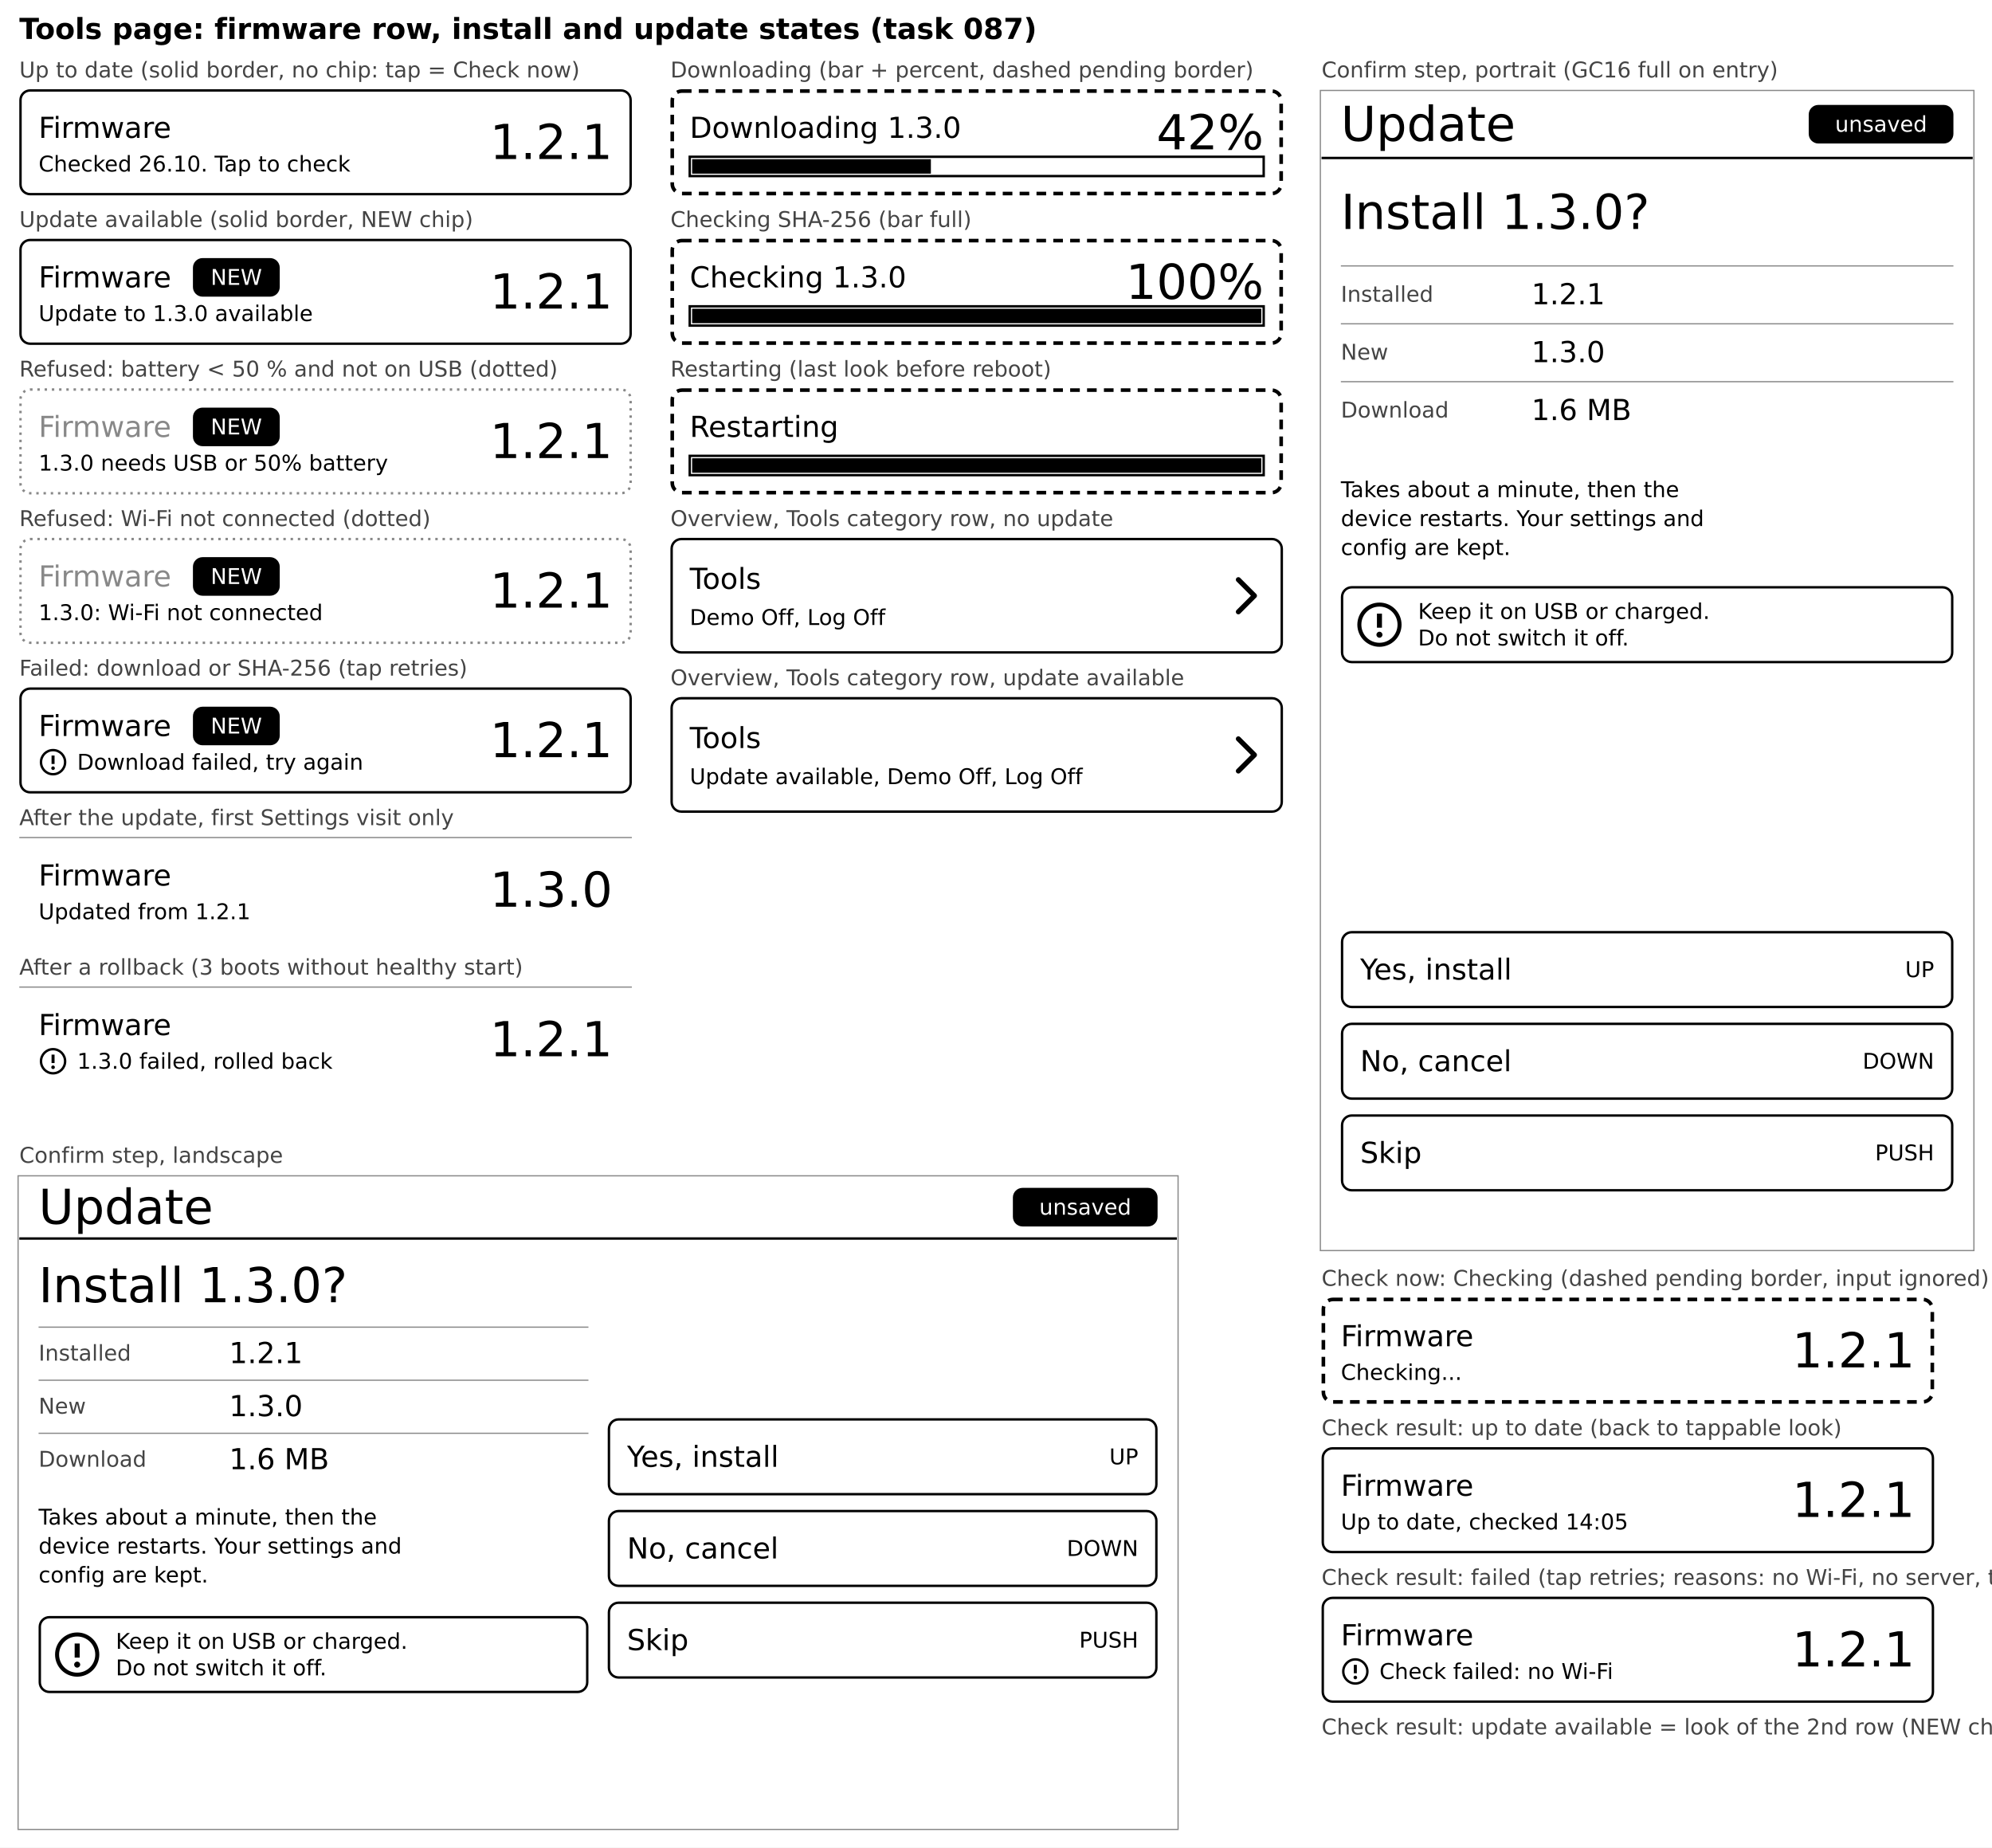
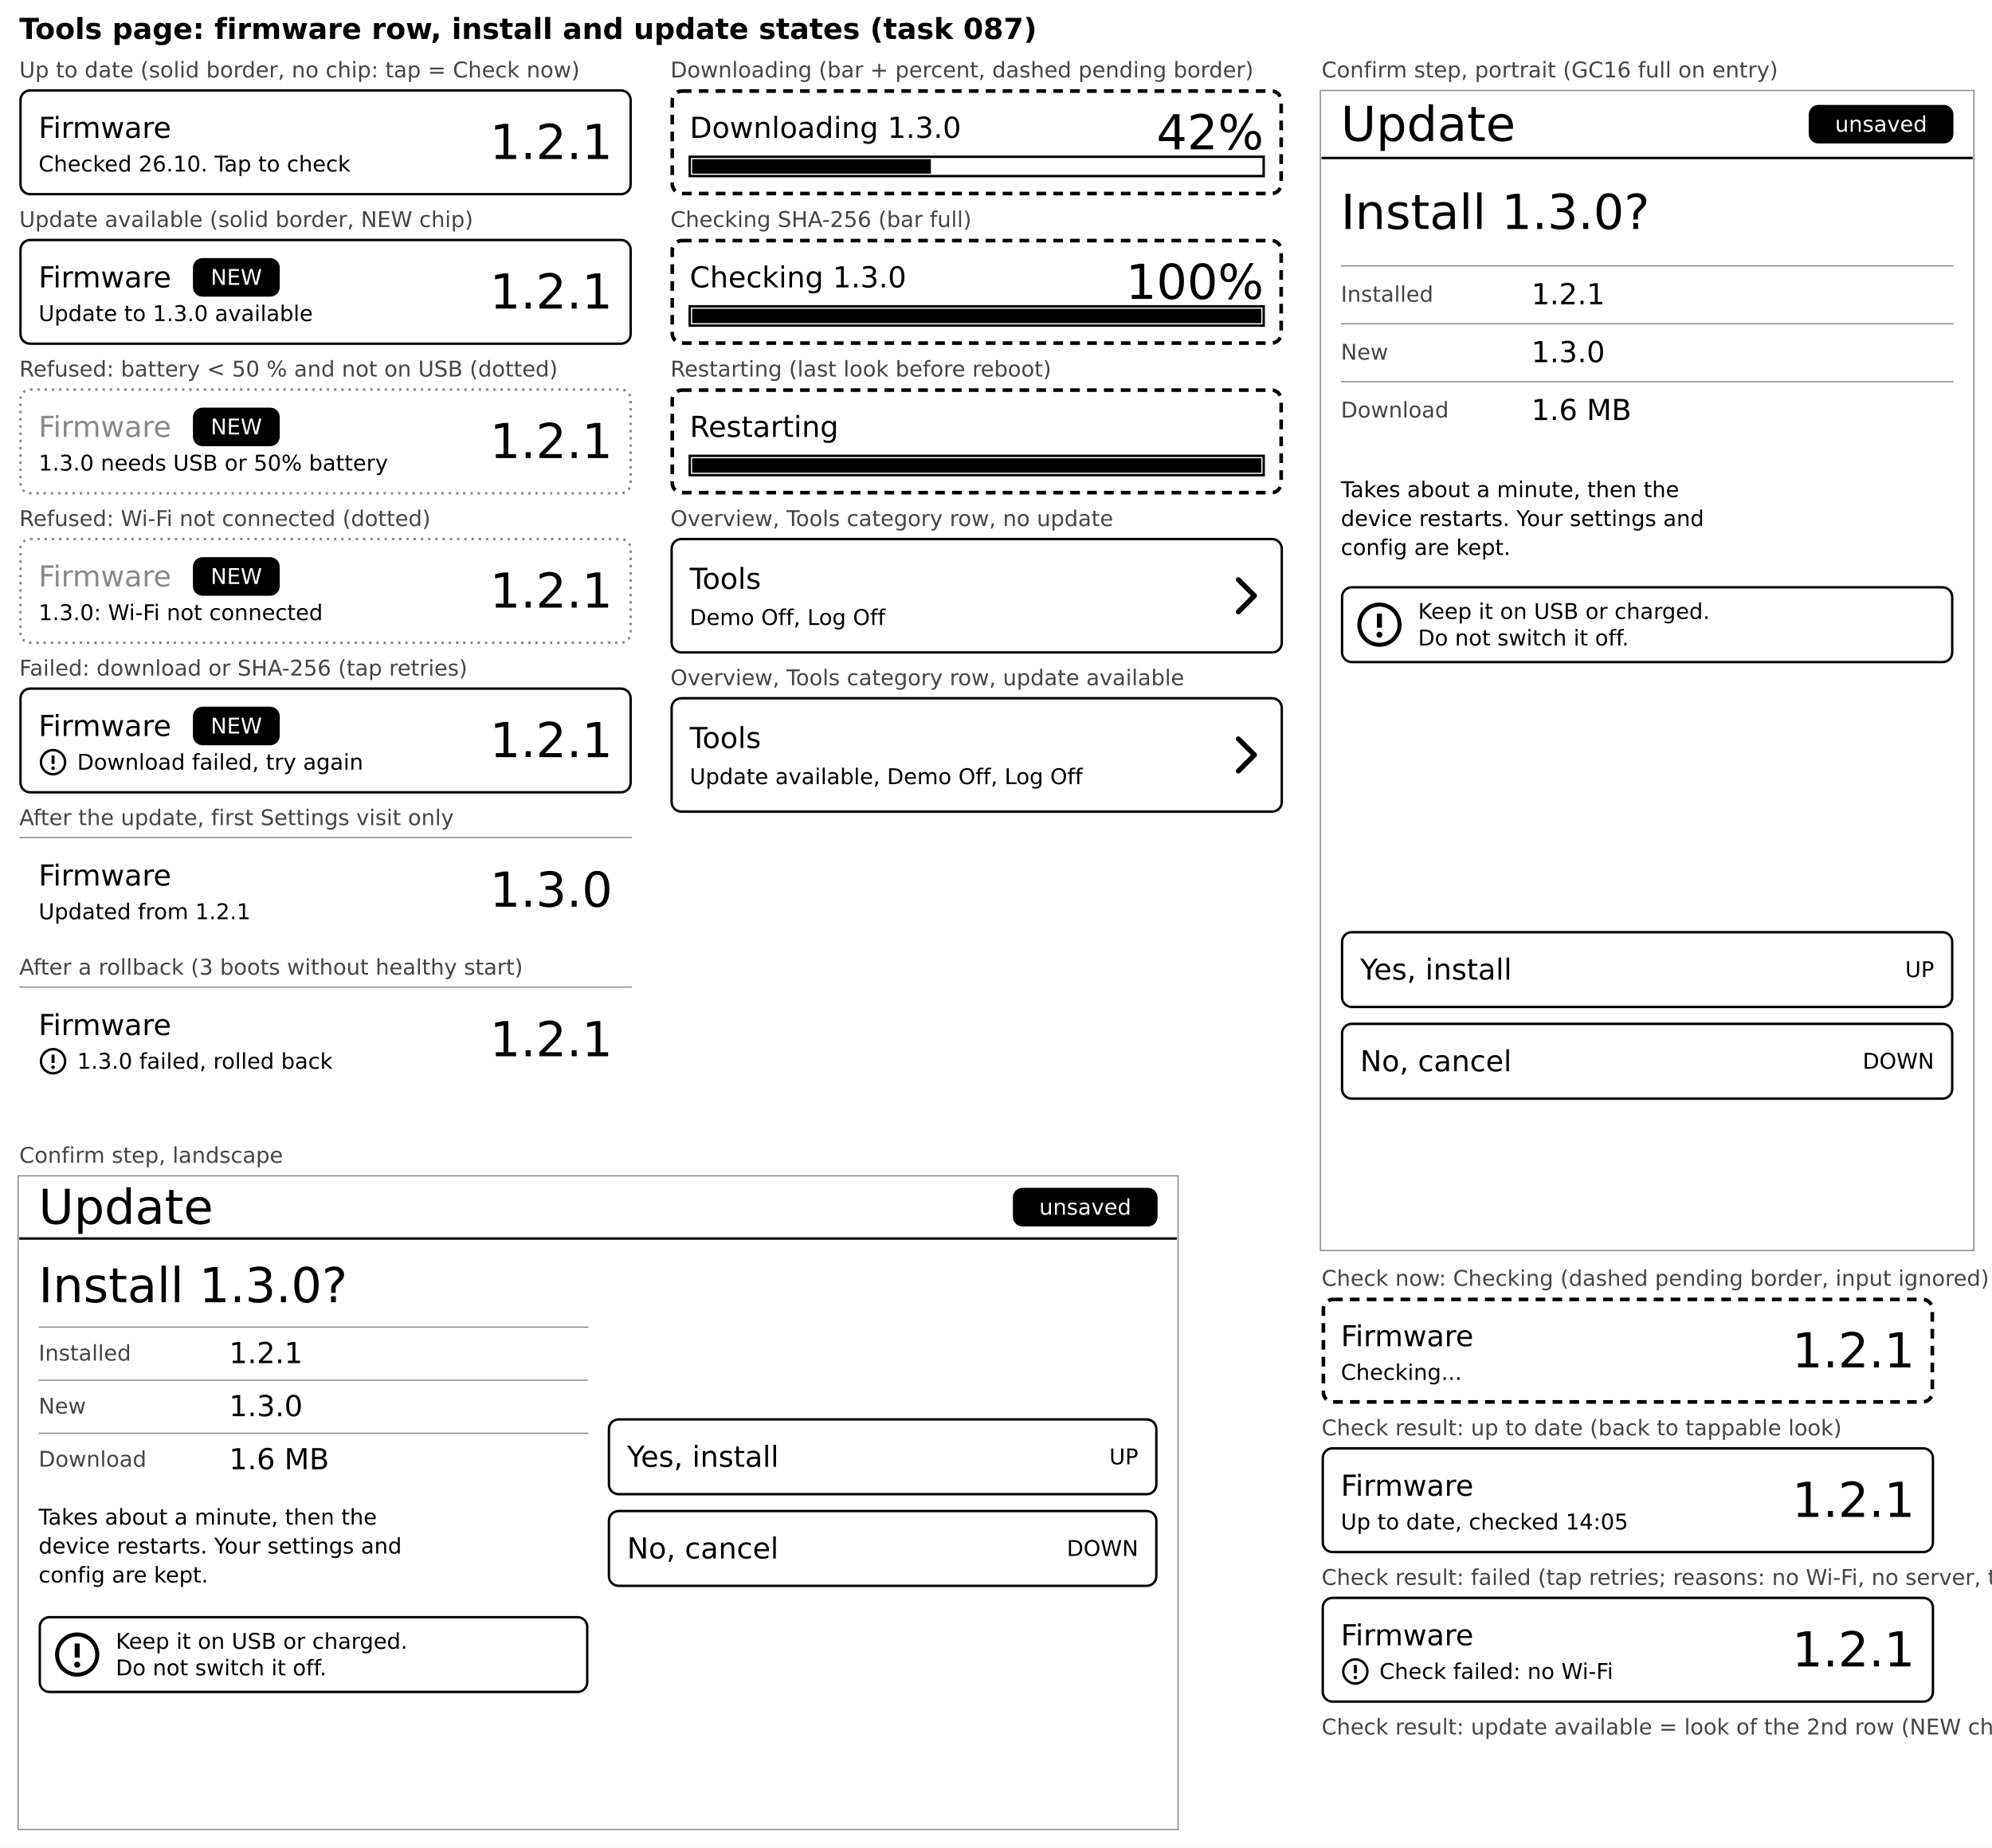
<svg xmlns="http://www.w3.org/2000/svg" xmlns:xlink="http://www.w3.org/1999/xlink" width="1652" height="1532" viewBox="0 0 1652 1532" font-family="DejaVu Sans">
  <defs>
    <symbol id="i-alert" viewBox="0 0 24 24">
      <circle cx="12" cy="12" r="10" fill="none" stroke="currentColor" stroke-width="2" />
      <line x1="12" y1="6.5" x2="12" y2="13.5" stroke="currentColor" stroke-width="2.5" />
      <circle cx="12" cy="17" r="1.5" fill="currentColor" />
    </symbol>
    <symbol id="i-chev-l" viewBox="0 0 24 24">
      <polyline points="15,4 7,12 15,20" fill="none" stroke="currentColor" stroke-width="2.5" stroke-linejoin="round" stroke-linecap="round" />
    </symbol>
    <symbol id="i-chev-r" viewBox="0 0 24 24">
      <polyline points="9,4 17,12 9,20" fill="none" stroke="currentColor" stroke-width="2.5" stroke-linejoin="round" stroke-linecap="round" />
    </symbol>
  </defs>
  <rect width="1652" height="1532" fill="#fff" />
  <text x="16" y="24" font-size="24" font-weight="bold" fill="#000" text-anchor="start" dominant-baseline="central">Tools page: firmware row, install and update states (task 087)</text>
  <text x="16" y="58" font-size="18" fill="#444" text-anchor="start" dominant-baseline="central">Up to date (solid border, no chip: tap = Check now)</text>
  <g id="w-1">
    <rect id="w-1-frame" x="16" y="74" width="508" height="88" rx="8" fill="#fff" />
    <rect x="17" y="75" width="506" height="86" rx="8" fill="none" stroke="#000" stroke-width="2" />
    <text id="w-1-label" x="32" y="106" font-size="24" fill="#000" text-anchor="start" dominant-baseline="central">Firmware</text>
    <text id="w-1-hint" x="32" y="136" font-size="18" fill="#000" text-anchor="start" dominant-baseline="central">Checked 26.10. Tap to check</text>
    <text id="w-1-value" x="508" y="118" font-size="40" fill="#000" text-anchor="end" dominant-baseline="central">1.2.1</text>
  </g>
  <text x="16" y="182" font-size="18" fill="#444" text-anchor="start" dominant-baseline="central">Update available (solid border, NEW chip)</text>
  <g id="w-2">
    <rect id="w-2-frame" x="16" y="198" width="508" height="88" rx="8" fill="#fff" />
    <rect x="17" y="199" width="506" height="86" rx="8" fill="none" stroke="#000" stroke-width="2" />
    <text id="w-2-label" x="32" y="230" font-size="24" fill="#000" text-anchor="start" dominant-baseline="central">Firmware</text>
    <rect id="w-2-chip" x="160" y="214" width="72" height="32" rx="8" fill="#000" />
    <text id="w-2-chiptext" x="196" y="230" font-size="18" fill="#fff" text-anchor="middle" dominant-baseline="central">NEW</text>
    <text id="w-2-hint" x="32" y="260" font-size="18" fill="#000" text-anchor="start" dominant-baseline="central">Update to 1.3.0 available</text>
    <text id="w-2-value" x="508" y="242" font-size="40" fill="#000" text-anchor="end" dominant-baseline="central">1.2.1</text>
  </g>
  <text x="16" y="306" font-size="18" fill="#444" text-anchor="start" dominant-baseline="central">Refused: battery &lt; 50 % and not on USB (dotted)</text>
  <g id="w-3">
    <rect id="w-3-frame" x="16" y="322" width="508" height="88" rx="8" fill="#fff" />
    <rect x="17" y="323" width="506" height="86" rx="8" fill="none" stroke="#888" stroke-width="2" stroke-dasharray="2 4" />
    <text id="w-3-label" x="32" y="354" font-size="24" fill="#888" text-anchor="start" dominant-baseline="central">Firmware</text>
    <rect id="w-3-chip" x="160" y="338" width="72" height="32" rx="8" fill="#000" />
    <text id="w-3-chiptext" x="196" y="354" font-size="18" fill="#fff" text-anchor="middle" dominant-baseline="central">NEW</text>
    <text id="w-3-hint" x="32" y="384" font-size="18" fill="#000" text-anchor="start" dominant-baseline="central">1.3.0 needs USB or 50% battery</text>
    <text id="w-3-value" x="508" y="366" font-size="40" fill="#000" text-anchor="end" dominant-baseline="central">1.2.1</text>
  </g>
  <text x="16" y="430" font-size="18" fill="#444" text-anchor="start" dominant-baseline="central">Refused: Wi-Fi not connected (dotted)</text>
  <g id="w-4">
    <rect id="w-4-frame" x="16" y="446" width="508" height="88" rx="8" fill="#fff" />
    <rect x="17" y="447" width="506" height="86" rx="8" fill="none" stroke="#888" stroke-width="2" stroke-dasharray="2 4" />
    <text id="w-4-label" x="32" y="478" font-size="24" fill="#888" text-anchor="start" dominant-baseline="central">Firmware</text>
    <rect id="w-4-chip" x="160" y="462" width="72" height="32" rx="8" fill="#000" />
    <text id="w-4-chiptext" x="196" y="478" font-size="18" fill="#fff" text-anchor="middle" dominant-baseline="central">NEW</text>
    <text id="w-4-hint" x="32" y="508" font-size="18" fill="#000" text-anchor="start" dominant-baseline="central">1.3.0: Wi-Fi not connected</text>
    <text id="w-4-value" x="508" y="490" font-size="40" fill="#000" text-anchor="end" dominant-baseline="central">1.2.1</text>
  </g>
  <text x="16" y="554" font-size="18" fill="#444" text-anchor="start" dominant-baseline="central">Failed: download or SHA-256 (tap retries)</text>
  <g id="w-5">
    <rect id="w-5-frame" x="16" y="570" width="508" height="88" rx="8" fill="#fff" />
    <rect x="17" y="571" width="506" height="86" rx="8" fill="none" stroke="#000" stroke-width="2" />
    <text id="w-5-label" x="32" y="602" font-size="24" fill="#000" text-anchor="start" dominant-baseline="central">Firmware</text>
    <rect id="w-5-chip" x="160" y="586" width="72" height="32" rx="8" fill="#000" />
    <text id="w-5-chiptext" x="196" y="602" font-size="18" fill="#fff" text-anchor="middle" dominant-baseline="central">NEW</text>
    <use id="w-5-icon" xlink:href="#i-alert" href="#i-alert" x="32" y="620" width="24" height="24" color="#000" />
    <text id="w-5-hint" x="64" y="632" font-size="18" fill="#000" text-anchor="start" dominant-baseline="central">Download failed, try again</text>
    <text id="w-5-value" x="508" y="614" font-size="40" fill="#000" text-anchor="end" dominant-baseline="central">1.2.1</text>
  </g>
  <text x="16" y="678" font-size="18" fill="#444" text-anchor="start" dominant-baseline="central">After the update, first Settings visit only</text>
  <g id="w-6">
    <rect id="w-6-frame" x="16" y="694" width="508" height="88" rx="8" fill="#fff" />
    <rect x="16" y="694" width="508" height="1" fill="#888" />
    <text id="w-6-label" x="32" y="726" font-size="24" fill="#000" text-anchor="start" dominant-baseline="central">Firmware</text>
    <text id="w-6-hint" x="32" y="756" font-size="18" fill="#000" text-anchor="start" dominant-baseline="central">Updated from 1.2.1</text>
    <text id="w-6-value" x="508" y="738" font-size="40" fill="#000" text-anchor="end" dominant-baseline="central">1.3.0</text>
  </g>
  <text x="16" y="802" font-size="18" fill="#444" text-anchor="start" dominant-baseline="central">After a rollback (3 boots without healthy start)</text>
  <g id="w-7">
    <rect id="w-7-frame" x="16" y="818" width="508" height="88" rx="8" fill="#fff" />
    <rect x="16" y="818" width="508" height="1" fill="#888" />
    <text id="w-7-label" x="32" y="850" font-size="24" fill="#000" text-anchor="start" dominant-baseline="central">Firmware</text>
    <use id="w-7-icon" xlink:href="#i-alert" href="#i-alert" x="32" y="868" width="24" height="24" color="#000" />
    <text id="w-7-hint" x="64" y="880" font-size="18" fill="#000" text-anchor="start" dominant-baseline="central">1.3.0 failed, rolled back</text>
    <text id="w-7-value" x="508" y="862" font-size="40" fill="#000" text-anchor="end" dominant-baseline="central">1.2.1</text>
  </g>
  <text x="556" y="58" font-size="18" fill="#444" text-anchor="start" dominant-baseline="central">Downloading (bar + percent, dashed pending border)</text>
  <g id="w-8">
    <rect id="w-8-frame" x="556" y="74" width="508" height="88" rx="8" fill="#fff" />
    <rect x="557.5" y="75.5" width="505" height="85" rx="8" fill="none" stroke="#000" stroke-width="3" stroke-dasharray="8 6" />
    <text id="w-8-label" x="572" y="106" font-size="24" fill="#000" text-anchor="start" dominant-baseline="central">Downloading 1.3.0</text>
    <rect id="w-8-bar" x="572" y="130" width="476" height="16" fill="#fff" stroke="#000" stroke-width="2" />
    <rect id="w-8-barfill" x="574" y="132" width="198" height="12" fill="#000" />
    <text id="w-8-value" x="1048" y="110" font-size="40" fill="#000" text-anchor="end" dominant-baseline="central">42%</text>
  </g>
  <text x="556" y="182" font-size="18" fill="#444" text-anchor="start" dominant-baseline="central">Checking SHA-256 (bar full)</text>
  <g id="w-9">
    <rect id="w-9-frame" x="556" y="198" width="508" height="88" rx="8" fill="#fff" />
    <rect x="557.5" y="199.5" width="505" height="85" rx="8" fill="none" stroke="#000" stroke-width="3" stroke-dasharray="8 6" />
    <text id="w-9-label" x="572" y="230" font-size="24" fill="#000" text-anchor="start" dominant-baseline="central">Checking 1.3.0</text>
    <rect id="w-9-bar" x="572" y="254" width="476" height="16" fill="#fff" stroke="#000" stroke-width="2" />
    <rect id="w-9-barfill" x="574" y="256" width="472" height="12" fill="#000" />
    <text id="w-9-value" x="1048" y="234" font-size="40" fill="#000" text-anchor="end" dominant-baseline="central">100%</text>
  </g>
  <text x="556" y="306" font-size="18" fill="#444" text-anchor="start" dominant-baseline="central">Restarting (last look before reboot)</text>
  <g id="w-10">
    <rect id="w-10-frame" x="556" y="322" width="508" height="88" rx="8" fill="#fff" />
    <rect x="557.5" y="323.5" width="505" height="85" rx="8" fill="none" stroke="#000" stroke-width="3" stroke-dasharray="8 6" />
    <text id="w-10-label" x="572" y="354" font-size="24" fill="#000" text-anchor="start" dominant-baseline="central">Restarting</text>
    <rect id="w-10-bar" x="572" y="378" width="476" height="16" fill="#fff" stroke="#000" stroke-width="2" />
    <rect id="w-10-barfill" x="574" y="380" width="472" height="12" fill="#000" />
  </g>
  <text x="556" y="430" font-size="18" fill="#444" text-anchor="start" dominant-baseline="central">Overview, Tools category row, no update</text>
  <g id="w-11">
    <rect id="w-11-frame" x="556" y="446" width="508" height="96" rx="8" fill="#fff" />
    <rect x="557" y="447" width="506" height="94" rx="8" fill="none" stroke="#000" stroke-width="2" />
    <text id="w-11-label" x="572" y="480" font-size="24" fill="#000" text-anchor="start" dominant-baseline="central">Tools</text>
    <text id="w-11-summary" x="572" y="512" font-size="18" fill="#000" text-anchor="start" dominant-baseline="central">Demo Off, Log Off</text>
    <use id="w-11-icon" xlink:href="#i-chev-r" href="#i-chev-r" x="1012" y="474" width="40" height="40" color="#000" />
  </g>
  <text x="556" y="562" font-size="18" fill="#444" text-anchor="start" dominant-baseline="central">Overview, Tools category row, update available</text>
  <g id="w-12">
    <rect id="w-12-frame" x="556" y="578" width="508" height="96" rx="8" fill="#fff" />
    <rect x="557" y="579" width="506" height="94" rx="8" fill="none" stroke="#000" stroke-width="2" />
    <text id="w-12-label" x="572" y="612" font-size="24" fill="#000" text-anchor="start" dominant-baseline="central">Tools</text>
    <text id="w-12-summary" x="572" y="644" font-size="18" fill="#000" text-anchor="start" dominant-baseline="central">Update available, Demo Off, Log Off</text>
    <use id="w-12-icon" xlink:href="#i-chev-r" href="#i-chev-r" x="1012" y="606" width="40" height="40" color="#000" />
  </g>
  <text x="1096" y="58" font-size="18" fill="#444" text-anchor="start" dominant-baseline="central">Confirm step, portrait (GC16 full on entry)</text>
  <rect x="1095" y="75" width="542" height="962" fill="none" stroke="#888" stroke-width="1" />
  <text x="1112" y="103" font-size="40" fill="#000" text-anchor="start" dominant-baseline="central">Update</text>
  <rect x="1500" y="87" width="120" height="32" rx="8" fill="#000" />
  <text x="1560" y="103" font-size="18" fill="#fff" text-anchor="middle" dominant-baseline="central">unsaved</text>
  <rect x="1096" y="130" width="540" height="2" fill="#000" />
  <text x="1112" y="176" font-size="40" fill="#000" text-anchor="start" dominant-baseline="central">Install 1.3.0?</text>
  <rect x="1112" y="220" width="508" height="1" fill="#888" />
  <text x="1112" y="244" font-size="18" fill="#444" text-anchor="start" dominant-baseline="central">Installed</text>
  <text x="1270" y="244" font-size="24" fill="#000" text-anchor="start" dominant-baseline="central">1.2.1</text>
  <rect x="1112" y="268" width="508" height="1" fill="#888" />
  <text x="1112" y="292" font-size="18" fill="#444" text-anchor="start" dominant-baseline="central">New</text>
  <text x="1270" y="292" font-size="24" fill="#000" text-anchor="start" dominant-baseline="central">1.3.0</text>
  <rect x="1112" y="316" width="508" height="1" fill="#888" />
  <text x="1112" y="340" font-size="18" fill="#444" text-anchor="start" dominant-baseline="central">Download</text>
  <text x="1270" y="340" font-size="24" fill="#000" text-anchor="start" dominant-baseline="central">1.6 MB</text>
  <text x="1112" y="406" font-size="18" fill="#000" text-anchor="start" dominant-baseline="central">Takes about a minute, then the</text>
  <text x="1112" y="430" font-size="18" fill="#000" text-anchor="start" dominant-baseline="central">device restarts. Your settings and</text>
  <text x="1112" y="454" font-size="18" fill="#000" text-anchor="start" dominant-baseline="central">config are kept.</text>
  <g id="w-13">
    <rect id="w-13-frame" x="1112" y="486" width="508" height="64" rx="8" fill="#fff" />
    <rect x="1113" y="487" width="506" height="62" rx="8" fill="none" stroke="#000" stroke-width="2" />
    <use id="w-13-icon" xlink:href="#i-alert" href="#i-alert" x="1124" y="498" width="40" height="40" color="#000" />
    <text id="w-13-l1" x="1176" y="507" font-size="18" fill="#000" text-anchor="start" dominant-baseline="central">Keep it on USB or charged.</text>
    <text id="w-13-l2" x="1176" y="529" font-size="18" fill="#000" text-anchor="start" dominant-baseline="central">Do not switch it off.</text>
  </g>
  <g id="w-14">
    <rect id="w-14-frame" x="1112" y="772" width="508" height="64" rx="8" fill="#fff" />
    <rect x="1113" y="773" width="506" height="62" rx="8" fill="none" stroke="#000" stroke-width="2" />
    <text id="w-14-label" x="1128" y="804" font-size="24" fill="#000" text-anchor="start" dominant-baseline="central">Yes, install</text>
    <text id="w-14-key" x="1604" y="804" font-size="18" fill="#000" text-anchor="end" dominant-baseline="central">UP</text>
  </g>
  <g id="w-15">
    <rect id="w-15-frame" x="1112" y="848" width="508" height="64" rx="8" fill="#fff" />
    <rect x="1113" y="849" width="506" height="62" rx="8" fill="none" stroke="#000" stroke-width="2" />
    <text id="w-15-label" x="1128" y="880" font-size="24" fill="#000" text-anchor="start" dominant-baseline="central">No, cancel</text>
    <text id="w-15-key" x="1604" y="880" font-size="18" fill="#000" text-anchor="end" dominant-baseline="central">DOWN</text>
  </g>
-   <g id="w-16">
-     <rect id="w-16-frame" x="1112" y="924" width="508" height="64" rx="8" fill="#fff" />
-     <rect x="1113" y="925" width="506" height="62" rx="8" fill="none" stroke="#000" stroke-width="2" />
-     <text id="w-16-label" x="1128" y="956" font-size="24" fill="#000" text-anchor="start" dominant-baseline="central">Skip</text>
-     <text id="w-16-key" x="1604" y="956" font-size="18" fill="#000" text-anchor="end" dominant-baseline="central">PUSH</text>
-   </g>
  <text x="16" y="958" font-size="18" fill="#444" text-anchor="start" dominant-baseline="central">Confirm step, landscape</text>
  <rect x="15" y="975" width="962" height="542" fill="none" stroke="#888" stroke-width="1" />
  <text x="32" y="1001" font-size="40" fill="#000" text-anchor="start" dominant-baseline="central">Update</text>
  <rect x="840" y="985" width="120" height="32" rx="8" fill="#000" />
  <text x="900" y="1001" font-size="18" fill="#fff" text-anchor="middle" dominant-baseline="central">unsaved</text>
  <rect x="16" y="1026" width="960" height="2" fill="#000" />
  <text x="32" y="1066" font-size="40" fill="#000" text-anchor="start" dominant-baseline="central">Install 1.3.0?</text>
  <rect x="32" y="1100" width="456" height="1" fill="#888" />
  <text x="32" y="1122" font-size="18" fill="#444" text-anchor="start" dominant-baseline="central">Installed</text>
  <text x="190" y="1122" font-size="24" fill="#000" text-anchor="start" dominant-baseline="central">1.2.1</text>
  <rect x="32" y="1144" width="456" height="1" fill="#888" />
  <text x="32" y="1166" font-size="18" fill="#444" text-anchor="start" dominant-baseline="central">New</text>
  <text x="190" y="1166" font-size="24" fill="#000" text-anchor="start" dominant-baseline="central">1.3.0</text>
  <rect x="32" y="1188" width="456" height="1" fill="#888" />
  <text x="32" y="1210" font-size="18" fill="#444" text-anchor="start" dominant-baseline="central">Download</text>
  <text x="190" y="1210" font-size="24" fill="#000" text-anchor="start" dominant-baseline="central">1.6 MB</text>
  <text x="32" y="1258" font-size="18" fill="#000" text-anchor="start" dominant-baseline="central">Takes about a minute, then the</text>
  <text x="32" y="1282" font-size="18" fill="#000" text-anchor="start" dominant-baseline="central">device restarts. Your settings and</text>
  <text x="32" y="1306" font-size="18" fill="#000" text-anchor="start" dominant-baseline="central">config are kept.</text>
  <g id="w-17">
    <rect id="w-17-frame" x="32" y="1340" width="456" height="64" rx="8" fill="#fff" />
    <rect x="33" y="1341" width="454" height="62" rx="8" fill="none" stroke="#000" stroke-width="2" />
    <use id="w-17-icon" xlink:href="#i-alert" href="#i-alert" x="44" y="1352" width="40" height="40" color="#000" />
    <text id="w-17-l1" x="96" y="1361" font-size="18" fill="#000" text-anchor="start" dominant-baseline="central">Keep it on USB or charged.</text>
    <text id="w-17-l2" x="96" y="1383" font-size="18" fill="#000" text-anchor="start" dominant-baseline="central">Do not switch it off.</text>
  </g>
  <g id="w-18">
    <rect id="w-18-frame" x="504" y="1176" width="456" height="64" rx="8" fill="#fff" />
    <rect x="505" y="1177" width="454" height="62" rx="8" fill="none" stroke="#000" stroke-width="2" />
    <text id="w-18-label" x="520" y="1208" font-size="24" fill="#000" text-anchor="start" dominant-baseline="central">Yes, install</text>
    <text id="w-18-key" x="944" y="1208" font-size="18" fill="#000" text-anchor="end" dominant-baseline="central">UP</text>
  </g>
  <g id="w-19">
    <rect id="w-19-frame" x="504" y="1252" width="456" height="64" rx="8" fill="#fff" />
    <rect x="505" y="1253" width="454" height="62" rx="8" fill="none" stroke="#000" stroke-width="2" />
    <text id="w-19-label" x="520" y="1284" font-size="24" fill="#000" text-anchor="start" dominant-baseline="central">No, cancel</text>
    <text id="w-19-key" x="944" y="1284" font-size="18" fill="#000" text-anchor="end" dominant-baseline="central">DOWN</text>
  </g>
-   <g id="w-20">
-     <rect id="w-20-frame" x="504" y="1328" width="456" height="64" rx="8" fill="#fff" />
-     <rect x="505" y="1329" width="454" height="62" rx="8" fill="none" stroke="#000" stroke-width="2" />
-     <text id="w-20-label" x="520" y="1360" font-size="24" fill="#000" text-anchor="start" dominant-baseline="central">Skip</text>
-     <text id="w-20-key" x="944" y="1360" font-size="18" fill="#000" text-anchor="end" dominant-baseline="central">PUSH</text>
-   </g>
  <text x="1096" y="1060" font-size="18" fill="#444" text-anchor="start" dominant-baseline="central">Check now: Checking (dashed pending border, input ignored)</text>
  <g id="w-21">
    <rect id="w-21-frame" x="1096" y="1076" width="508" height="88" rx="8" fill="#fff" />
    <rect x="1097.5" y="1077.5" width="505" height="85" rx="8" fill="none" stroke="#000" stroke-width="3" stroke-dasharray="8 6" />
    <text id="w-21-label" x="1112" y="1108" font-size="24" fill="#000" text-anchor="start" dominant-baseline="central">Firmware</text>
    <text id="w-21-hint" x="1112" y="1138" font-size="18" fill="#000" text-anchor="start" dominant-baseline="central">Checking...</text>
    <text id="w-21-value" x="1588" y="1120" font-size="40" fill="#000" text-anchor="end" dominant-baseline="central">1.2.1</text>
  </g>
  <text x="1096" y="1184" font-size="18" fill="#444" text-anchor="start" dominant-baseline="central">Check result: up to date (back to tappable look)</text>
  <g id="w-22">
    <rect id="w-22-frame" x="1096" y="1200" width="508" height="88" rx="8" fill="#fff" />
    <rect x="1097" y="1201" width="506" height="86" rx="8" fill="none" stroke="#000" stroke-width="2" />
    <text id="w-22-label" x="1112" y="1232" font-size="24" fill="#000" text-anchor="start" dominant-baseline="central">Firmware</text>
    <text id="w-22-hint" x="1112" y="1262" font-size="18" fill="#000" text-anchor="start" dominant-baseline="central">Up to date, checked 14:05</text>
    <text id="w-22-value" x="1588" y="1244" font-size="40" fill="#000" text-anchor="end" dominant-baseline="central">1.2.1</text>
  </g>
  <text x="1096" y="1308" font-size="18" fill="#444" text-anchor="start" dominant-baseline="central">Check result: failed (tap retries; reasons: no Wi-Fi, no server, timeout)</text>
  <g id="w-23">
    <rect id="w-23-frame" x="1096" y="1324" width="508" height="88" rx="8" fill="#fff" />
    <rect x="1097" y="1325" width="506" height="86" rx="8" fill="none" stroke="#000" stroke-width="2" />
    <text id="w-23-label" x="1112" y="1356" font-size="24" fill="#000" text-anchor="start" dominant-baseline="central">Firmware</text>
    <use id="w-23-icon" xlink:href="#i-alert" href="#i-alert" x="1112" y="1374" width="24" height="24" color="#000" />
    <text id="w-23-hint" x="1144" y="1386" font-size="18" fill="#000" text-anchor="start" dominant-baseline="central">Check failed: no Wi-Fi</text>
    <text id="w-23-value" x="1588" y="1368" font-size="40" fill="#000" text-anchor="end" dominant-baseline="central">1.2.1</text>
  </g>
  <text x="1096" y="1432" font-size="18" fill="#444" text-anchor="start" dominant-baseline="central">Check result: update available = look of the 2nd row (NEW chip)</text>
</svg>
